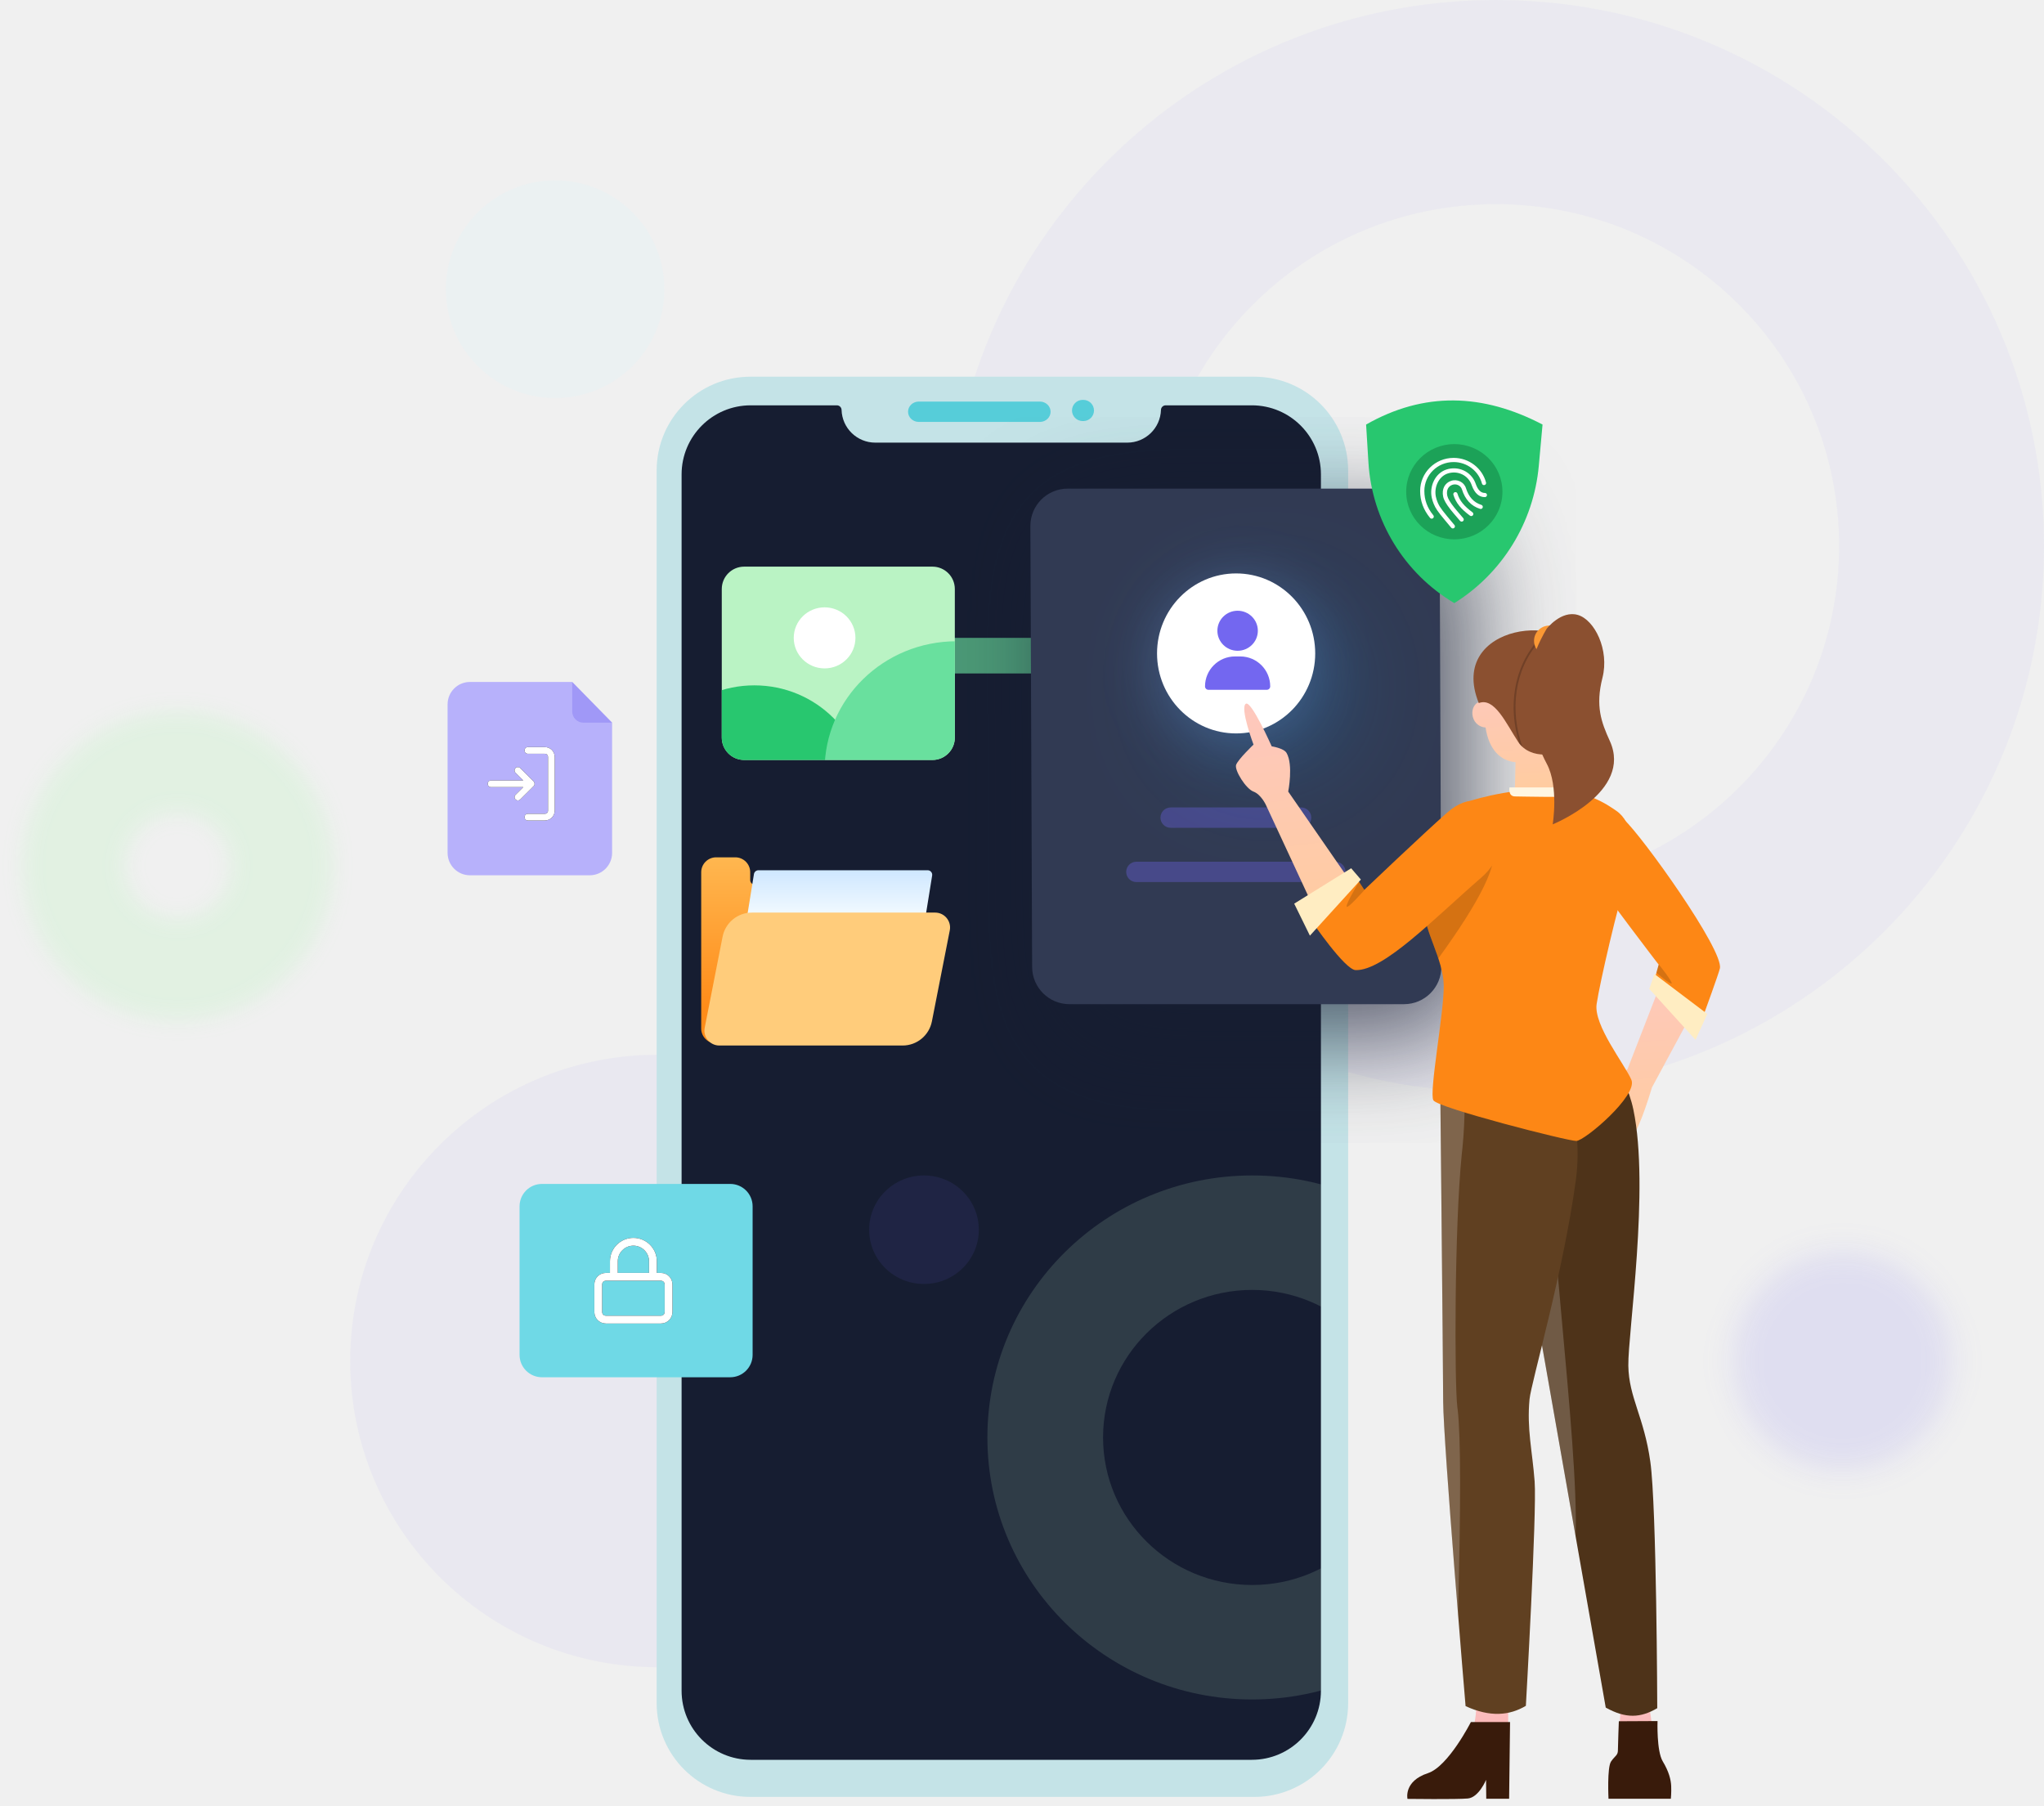
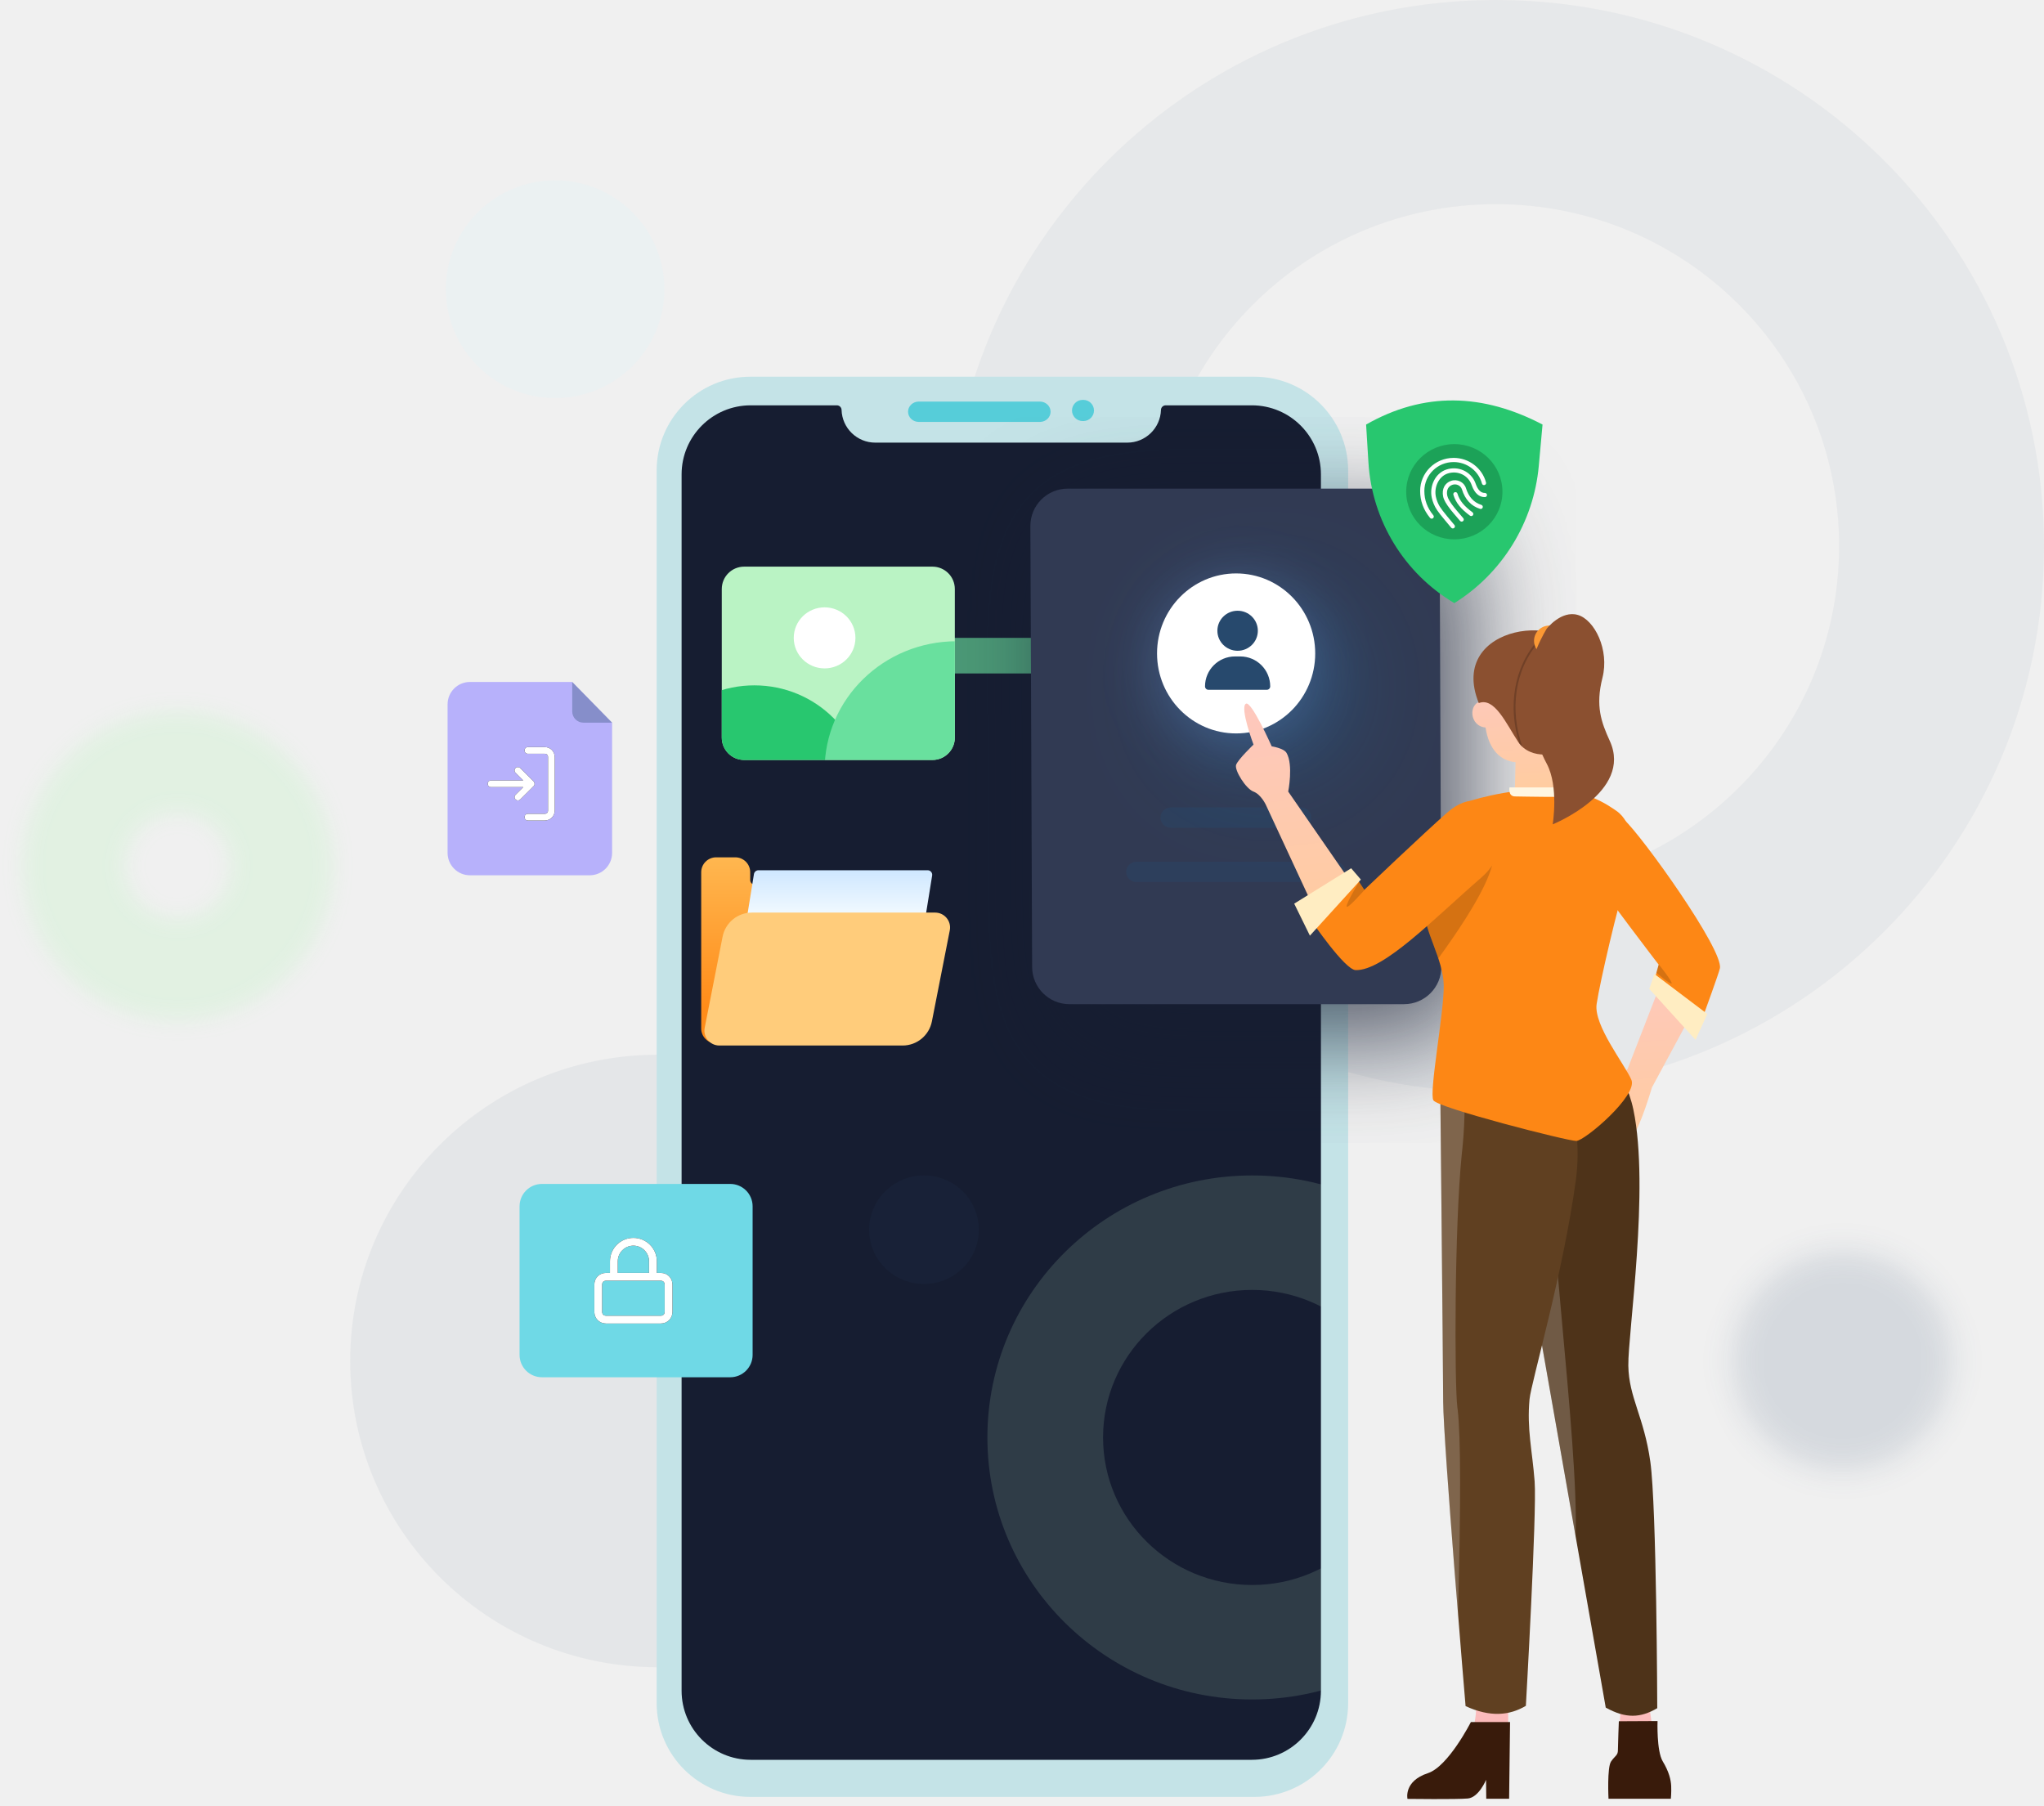
<svg xmlns="http://www.w3.org/2000/svg" width="548" height="484" viewBox="0 0 548 484" fill="none">
  <g id="Illustration">
    <g id="Shape">
-       <path id="Oval" opacity="0.053" fill-rule="evenodd" clip-rule="evenodd" d="M548 146.415C548 65.552 482.211 0 401.056 0C319.901 0 254.111 65.552 254.111 146.415C254.111 227.278 319.901 292.831 401.056 292.831C482.211 292.831 548 227.278 548 146.415ZM309.044 146.415C309.044 95.781 350.239 54.735 401.056 54.735C451.872 54.735 493.067 95.781 493.067 146.415C493.067 197.049 451.872 238.096 401.056 238.096C350.239 238.096 309.044 197.049 309.044 146.415Z" fill="#7367F0" />
+       <path id="Oval" opacity="0.053" fill-rule="evenodd" clip-rule="evenodd" d="M548 146.415C548 65.552 482.211 0 401.056 0C319.901 0 254.111 65.552 254.111 146.415C254.111 227.278 319.901 292.831 401.056 292.831C482.211 292.831 548 227.278 548 146.415ZM309.044 146.415C309.044 95.781 350.239 54.735 401.056 54.735C451.872 54.735 493.067 95.781 493.067 146.415C493.067 197.049 451.872 238.096 401.056 238.096C350.239 238.096 309.044 197.049 309.044 146.415Z" fill="#27496d" />
      <g id="Oval_2" opacity="0.141" filter="url(#filter0_f)">
        <path fill-rule="evenodd" clip-rule="evenodd" d="M89.314 232.166C89.314 209.243 70.664 190.659 47.657 190.659C24.651 190.659 6 209.243 6 232.166C6 255.09 24.651 273.673 47.657 273.673C70.664 273.673 89.314 255.09 89.314 232.166ZM33.466 232.166C33.466 224.357 39.82 218.027 47.657 218.027C55.495 218.027 61.848 224.357 61.848 232.166C61.848 239.976 55.495 246.306 47.657 246.306C39.82 246.306 33.466 239.976 33.466 232.166Z" fill="#8BF78F" />
      </g>
-       <ellipse id="Oval_3" cx="176.29" cy="364.898" rx="82.399" ry="82.102" fill="#7367F0" fill-opacity="0.061" />
+       <ellipse id="Oval_3" cx="176.29" cy="364.898" rx="82.399" ry="82.102" fill="#27496d" fill-opacity="0.061" />
      <ellipse id="Oval_4" opacity="0.141" cx="148.825" cy="77.541" rx="29.297" ry="29.192" fill="#CEF5FF" />
      <g id="Oval_5" filter="url(#filter1_f)">
-         <ellipse cx="493.983" cy="364.898" rx="29.297" ry="29.192" fill="#7367F0" fill-opacity="0.136" />
+         <ellipse cx="493.983" cy="364.898" rx="29.297" ry="29.192" fill="#27496d" fill-opacity="0.136" />
      </g>
    </g>
    <g id="File Organizer">
      <g id="Phone3">
        <path id="Rectangle" fill-rule="evenodd" clip-rule="evenodd" d="M176.051 126.137C176.051 112.254 187.305 101 201.188 101H336.301C350.184 101 361.438 112.254 361.438 126.137V456.637C361.438 470.52 350.184 481.774 336.301 481.774H201.188C187.305 481.774 176.051 470.52 176.051 456.637V126.137Z" fill="#C4E3E7" />
        <g id="Group 48">
          <path id="Rectangle_2" fill-rule="evenodd" clip-rule="evenodd" d="M182.737 127.195C182.737 116.966 191.03 108.673 201.259 108.673H224.364C225.046 108.673 225.605 109.216 225.625 109.898V109.898C225.768 114.787 229.772 118.676 234.663 118.676H302.219C307.11 118.676 311.114 114.787 311.257 109.898V109.898C311.277 109.216 311.835 108.673 312.518 108.673H335.622C345.852 108.673 354.144 116.966 354.144 127.195V453.306C354.144 463.535 345.852 471.828 335.622 471.828H201.259C191.03 471.828 182.737 463.535 182.737 453.306V127.195Z" fill="#161D31" />
          <mask id="mask0" mask-type="alpha" maskUnits="userSpaceOnUse" x="182" y="108" width="173" height="364">
            <path id="Rectangle_3" fill-rule="evenodd" clip-rule="evenodd" d="M182.737 127.195C182.737 116.966 191.03 108.673 201.259 108.673H224.364C225.046 108.673 225.605 109.216 225.625 109.898V109.898C225.768 114.787 229.772 118.676 234.663 118.676H302.219C307.11 118.676 311.114 114.787 311.257 109.898V109.898C311.277 109.216 311.835 108.673 312.518 108.673H335.622C345.852 108.673 354.144 116.966 354.144 127.195V453.306C354.144 463.535 345.852 471.828 335.622 471.828H201.259C191.03 471.828 182.737 463.535 182.737 453.306V127.195Z" fill="white" />
          </mask>
          <g mask="url(#mask0)">
-             <ellipse id="Oval_6" opacity="0.099" cx="247.722" cy="329.703" rx="14.702" ry="14.55" fill="#7367F0" />
+             <ellipse id="Oval_6" opacity="0.099" cx="247.722" cy="329.703" rx="14.702" ry="14.55" fill="#27496d" />
            <path id="Oval_7" opacity="0.141" fill-rule="evenodd" clip-rule="evenodd" d="M335.704 315.153C374.906 315.153 406.686 346.604 406.686 385.401C406.686 424.198 374.906 455.649 335.704 455.649C296.501 455.649 264.722 424.198 264.722 385.401C264.722 346.604 296.501 315.153 335.704 315.153ZM335.704 345.844C313.629 345.844 295.733 363.555 295.733 385.401C295.733 407.248 313.629 424.958 335.704 424.958C357.779 424.958 375.674 407.248 375.674 385.401C375.674 363.555 357.779 345.844 335.704 345.844Z" fill="#C8F5D0" />
            <path id="Rectangle_4" fill-rule="evenodd" clip-rule="evenodd" d="M203.617 175.795C203.617 173.158 205.755 171.021 208.391 171.021H329.781C332.417 171.021 334.555 173.158 334.555 175.795V175.795C334.555 178.431 332.417 180.569 329.781 180.569H208.391C205.755 180.569 203.617 178.431 203.617 175.795V175.795Z" fill="#68DE9E" fill-opacity="0.642" />
          </g>
        </g>
        <path id="Path" d="M278.793 107.666C280.378 107.666 281.664 108.888 281.664 110.394C281.664 111.868 280.435 113.068 278.898 113.121L278.793 113.122H246.324C244.738 113.122 243.452 111.901 243.452 110.394C243.452 108.921 244.681 107.721 246.218 107.668L246.324 107.666H278.793Z" fill="#56CDD9" />
        <path id="Path_2" d="M290.429 107.211C292.015 107.211 293.301 108.484 293.301 110.053C293.301 111.588 292.072 112.838 290.535 112.893L290.429 112.895H290.279C288.693 112.895 287.407 111.623 287.407 110.053C287.407 108.519 288.636 107.268 290.173 107.213L290.279 107.211H290.429Z" fill="#56CDD9" />
      </g>
      <g id="Icon54">
        <g id="Group 37">
          <path id="Rectangle_5" fill-rule="evenodd" clip-rule="evenodd" d="M187.996 233.861C187.996 231.652 189.787 229.861 191.996 229.861L197.132 229.861C199.341 229.861 201.132 231.652 201.132 233.861V235.965C201.132 236.638 201.678 237.184 202.351 237.184H243.654C245.864 237.184 247.654 238.975 247.654 241.184V275.755C247.654 277.964 245.864 279.755 243.654 279.755H191.996C189.787 279.755 187.996 277.964 187.996 275.755V233.861Z" fill="url(#paint0_linear)" />
          <path id="Rectangle_6" fill-rule="evenodd" clip-rule="evenodd" d="M202.134 234.351C202.23 233.76 202.74 233.326 203.338 233.326H248.707C249.458 233.326 250.031 233.998 249.911 234.739L243.1 276.997C243.005 277.588 242.495 278.022 241.897 278.022H196.527C195.776 278.022 195.204 277.35 195.323 276.609L202.134 234.351Z" fill="url(#paint1_linear)" />
          <path id="Rectangle_7" fill-rule="evenodd" clip-rule="evenodd" d="M250.713 244.677C253.232 244.677 255.124 246.976 254.638 249.448L249.842 273.86C249.105 277.612 245.816 280.318 241.992 280.318H192.858C190.34 280.318 188.448 278.018 188.933 275.547L193.73 251.135C194.467 247.383 197.756 244.677 201.579 244.677L250.713 244.677Z" fill="#FFCC7B" />
        </g>
      </g>
      <g id="Group 28">
        <path id="Rectangle_8" fill-rule="evenodd" clip-rule="evenodd" d="M120 188.842C120 185.528 122.686 182.842 126 182.842H153.414L164.105 193.754V228.675C164.105 231.989 161.419 234.675 158.105 234.675H126C122.686 234.675 120 231.989 120 228.675V188.842Z" fill="#B7B1FB" />
        <g id="Icon">
          <path id="Mask" fill-rule="evenodd" clip-rule="evenodd" d="M146.031 219.984C147.557 219.984 148.724 218.821 148.724 217.3V202.986C148.724 201.465 147.557 200.302 146.031 200.302H141.543C141.005 200.302 140.646 200.66 140.646 201.197C140.646 201.734 141.005 202.092 141.543 202.092H146.031C146.57 202.092 146.929 202.45 146.929 202.986V217.3C146.929 217.837 146.57 218.195 146.031 218.195H141.543C141.005 218.195 140.646 218.553 140.646 219.089C140.646 219.626 141.005 219.984 141.543 219.984H146.031ZM143.249 209.785C143.338 210.054 143.338 210.322 143.249 210.501C143.249 210.591 143.159 210.68 143.069 210.77L139.479 214.348C139.299 214.527 139.03 214.616 138.85 214.616C138.671 214.616 138.401 214.527 138.222 214.348C137.863 213.99 137.863 213.453 138.222 213.096L140.286 211.038H131.669C131.131 211.038 130.771 210.68 130.771 210.143C130.771 209.607 131.131 209.249 131.669 209.249H140.286L138.222 207.191C137.863 206.833 137.863 206.296 138.222 205.939C138.581 205.581 139.12 205.581 139.479 205.939L143.069 209.517C143.114 209.562 143.136 209.607 143.159 209.651C143.181 209.696 143.204 209.741 143.249 209.785Z" fill="black" />
          <mask id="mask1" mask-type="alpha" maskUnits="userSpaceOnUse" x="130" y="200" width="19" height="20">
            <path id="Mask_2" fill-rule="evenodd" clip-rule="evenodd" d="M146.031 219.984C147.557 219.984 148.724 218.821 148.724 217.3V202.986C148.724 201.465 147.557 200.302 146.031 200.302H141.543C141.005 200.302 140.646 200.66 140.646 201.197C140.646 201.734 141.005 202.092 141.543 202.092H146.031C146.57 202.092 146.929 202.45 146.929 202.986V217.3C146.929 217.837 146.57 218.195 146.031 218.195H141.543C141.005 218.195 140.646 218.553 140.646 219.089C140.646 219.626 141.005 219.984 141.543 219.984H146.031ZM143.249 209.785C143.338 210.054 143.338 210.322 143.249 210.501C143.249 210.591 143.159 210.68 143.069 210.77L139.479 214.348C139.299 214.527 139.03 214.616 138.85 214.616C138.671 214.616 138.401 214.527 138.222 214.348C137.863 213.99 137.863 213.453 138.222 213.096L140.286 211.038H131.669C131.131 211.038 130.771 210.68 130.771 210.143C130.771 209.607 131.131 209.249 131.669 209.249H140.286L138.222 207.191C137.863 206.833 137.863 206.296 138.222 205.939C138.581 205.581 139.12 205.581 139.479 205.939L143.069 209.517C143.114 209.562 143.136 209.607 143.159 209.651C143.181 209.696 143.204 209.741 143.249 209.785Z" fill="white" />
          </mask>
          <g mask="url(#mask1)">
            <g id="Icon Color">
              <rect id="ð¨ Icon Color" x="128.977" y="199.408" width="21.543" height="21.471" fill="white" />
            </g>
          </g>
        </g>
-         <path id="Path_3" opacity="0.34" d="M164.106 193.754H156.414C154.757 193.754 153.414 192.411 153.414 190.754V182.842L164.106 193.754Z" fill="#7367F0" />
+         <path id="Path_3" opacity="0.34" d="M164.106 193.754H156.414C154.757 193.754 153.414 192.411 153.414 190.754V182.842L164.106 193.754Z" fill="#27496d" />
      </g>
      <g id="Group">
        <path id="Rectangle_9" fill-rule="evenodd" clip-rule="evenodd" d="M139.296 323.427C139.296 320.113 141.982 317.427 145.296 317.427H195.778C199.092 317.427 201.778 320.113 201.778 323.427V363.26C201.778 366.574 199.092 369.26 195.778 369.26H145.296C141.982 369.26 139.296 366.574 139.296 363.26V323.427Z" fill="#6FD9E6" />
        <g id="Icon_2">
          <path id="Mask_3" fill-rule="evenodd" clip-rule="evenodd" d="M177.147 341.283H176.1V338.152C176.1 334.708 173.272 331.89 169.816 331.89C166.36 331.89 163.533 334.708 163.533 338.152V341.283H162.485C160.705 341.283 159.344 342.64 159.344 344.415V351.721C159.344 353.495 160.705 354.852 162.485 354.852H177.147C178.927 354.852 180.289 353.495 180.289 351.721V344.415C180.289 342.64 178.927 341.283 177.147 341.283ZM165.627 338.152C165.627 335.856 167.512 333.977 169.816 333.977C172.12 333.977 174.005 335.856 174.005 338.152V341.283H165.627V338.152ZM177.147 352.764C177.775 352.764 178.194 352.347 178.194 351.721V344.415C178.194 343.788 177.775 343.371 177.147 343.371H162.485C161.857 343.371 161.438 343.788 161.438 344.415V351.721C161.438 352.347 161.857 352.764 162.485 352.764H177.147Z" fill="black" />
          <mask id="mask2" mask-type="alpha" maskUnits="userSpaceOnUse" x="159" y="331" width="22" height="24">
            <path id="Mask_4" fill-rule="evenodd" clip-rule="evenodd" d="M177.147 341.283H176.1V338.152C176.1 334.708 173.272 331.89 169.816 331.89C166.36 331.89 163.533 334.708 163.533 338.152V341.283H162.485C160.705 341.283 159.344 342.64 159.344 344.415V351.721C159.344 353.495 160.705 354.852 162.485 354.852H177.147C178.927 354.852 180.289 353.495 180.289 351.721V344.415C180.289 342.64 178.927 341.283 177.147 341.283ZM165.627 338.152C165.627 335.856 167.512 333.977 169.816 333.977C172.12 333.977 174.005 335.856 174.005 338.152V341.283H165.627V338.152ZM177.147 352.764C177.775 352.764 178.194 352.347 178.194 351.721V344.415C178.194 343.788 177.775 343.371 177.147 343.371H162.485C161.857 343.371 161.438 343.788 161.438 344.415V351.721C161.438 352.347 161.857 352.764 162.485 352.764H177.147Z" fill="white" />
          </mask>
          <g mask="url(#mask2)">
            <g id="Icon Color_2">
              <rect id="ð¨ Icon Color_2" x="157.249" y="330.846" width="25.134" height="25.049" fill="white" />
            </g>
          </g>
        </g>
      </g>
      <g id="Group 34">
        <path id="Rectangle_10" d="M193.509 157.924C193.509 154.61 196.195 151.924 199.509 151.924H249.991C253.305 151.924 255.991 154.61 255.991 157.924V197.757C255.991 201.071 253.305 203.757 249.991 203.757H199.509C196.195 203.757 193.509 201.071 193.509 197.757V157.924Z" fill="#BAF3C4" />
        <mask id="mask3" mask-type="alpha" maskUnits="userSpaceOnUse" x="193" y="151" width="63" height="53">
          <path id="Rectangle_11" d="M193.509 157.924C193.509 154.61 196.195 151.924 199.509 151.924H249.991C253.305 151.924 255.991 154.61 255.991 157.924V197.757C255.991 201.071 253.305 203.757 249.991 203.757H199.509C196.195 203.757 193.509 201.071 193.509 197.757V157.924Z" fill="white" />
        </mask>
        <g mask="url(#mask3)">
          <ellipse id="Oval_8" cx="221.074" cy="171.021" rx="8.27" ry="8.184" fill="white" />
          <ellipse id="Oval_9" cx="202.238" cy="213.306" rx="29.863" ry="29.554" fill="#28C76F" />
          <ellipse id="Oval_10" cx="256.45" cy="206.485" rx="35.376" ry="34.556" fill="#69E09E" />
        </g>
      </g>
      <g id="Group 23">
        <g id="Rectangle_12" filter="url(#filter2_d)">
          <path fill-rule="evenodd" clip-rule="evenodd" d="M276.246 141.049C276.224 135.51 280.708 131.009 286.246 131.009L375.958 131.009C381.465 131.009 385.936 135.462 385.958 140.969L386.429 259.191C386.451 264.729 381.968 269.231 376.429 269.231H286.718C281.21 269.231 276.74 264.778 276.718 259.271L276.246 141.049Z" fill="#313A53" />
        </g>
-         <path id="Rectangle_13" opacity="0.34" d="M311.123 219.216C311.123 217.71 312.344 216.488 313.851 216.488H348.825C350.332 216.488 351.553 217.71 351.553 219.216V219.216C351.553 220.723 350.332 221.944 348.825 221.944H313.851C312.344 221.944 311.123 220.723 311.123 219.216V219.216Z" fill="#7367F0" />
-         <path id="Rectangle_14" opacity="0.34" d="M301.935 233.766C301.935 232.259 303.156 231.038 304.663 231.038H358.014C359.52 231.038 360.742 232.259 360.742 233.766V233.766C360.742 235.273 359.52 236.494 358.014 236.494H304.663C303.156 236.494 301.935 235.273 301.935 233.766V233.766Z" fill="#7367F0" />
+         <path id="Rectangle_13" opacity="0.34" d="M311.123 219.216C311.123 217.71 312.344 216.488 313.851 216.488H348.825C350.332 216.488 351.553 217.71 351.553 219.216V219.216C351.553 220.723 350.332 221.944 348.825 221.944H313.851C312.344 221.944 311.123 220.723 311.123 219.216V219.216Z" fill="#27496d" />
+         <path id="Rectangle_14" opacity="0.34" d="M301.935 233.766C301.935 232.259 303.156 231.038 304.663 231.038H358.014C359.52 231.038 360.742 232.259 360.742 233.766V233.766C360.742 235.273 359.52 236.494 358.014 236.494H304.663C303.156 236.494 301.935 235.273 301.935 233.766V233.766Z" fill="#27496d" />
        <g id="Icon8">
          <g id="Oval_11" filter="url(#filter3_dd)">
            <ellipse cx="331.407" cy="175.192" rx="21.203" ry="21.45" fill="white" />
          </g>
          <g id="Group 70">
-             <path id="Combined Shape" fill-rule="evenodd" clip-rule="evenodd" d="M331.807 174.481C334.802 174.481 337.231 172.078 337.231 169.113C337.231 166.149 334.802 163.746 331.807 163.746C328.811 163.746 326.383 166.149 326.383 169.113C326.383 172.078 328.811 174.481 331.807 174.481ZM331.097 176.001C326.663 176.001 323.068 179.595 323.068 184.029C323.068 184.536 323.479 184.947 323.986 184.947H339.628C340.134 184.947 340.545 184.536 340.545 184.029C340.545 179.595 336.951 176.001 332.517 176.001H331.097Z" fill="#7367F0" />
+             <path id="Combined Shape" fill-rule="evenodd" clip-rule="evenodd" d="M331.807 174.481C334.802 174.481 337.231 172.078 337.231 169.113C337.231 166.149 334.802 163.746 331.807 163.746C328.811 163.746 326.383 166.149 326.383 169.113C326.383 172.078 328.811 174.481 331.807 174.481ZM331.097 176.001C326.663 176.001 323.068 179.595 323.068 184.029C323.068 184.536 323.479 184.947 323.986 184.947H339.628C340.134 184.947 340.545 184.536 340.545 184.029C340.545 179.595 336.951 176.001 332.517 176.001H331.097Z" fill="#27496d" />
          </g>
        </g>
      </g>
      <g id="Wom3.5">
        <g id="RArm">
          <path id="Path_4" fill-rule="evenodd" clip-rule="evenodd" d="M436.346 286.631C436.346 286.631 426.071 296.69 426.701 297.674C427.331 298.664 432.509 296.363 432.509 296.363C432.509 296.363 426.049 306.93 427.378 307.742C428.707 308.554 435.504 306.91 437.588 304.732C439.672 302.554 442.889 291.562 442.889 291.562L458.517 262.597L447.183 258.715L436.346 286.631Z" fill="url(#paint2_linear)" />
          <path id="Path_5" fill-rule="evenodd" clip-rule="evenodd" d="M425.853 233.087C430.168 239.723 444.693 258.633 444.693 258.633L443.635 262.406L456.984 271.463C456.984 271.463 460.776 261.095 461.105 259.636C462.19 254.825 440.26 224.12 435.35 219.683C427.618 212.697 419.258 222.947 425.853 233.087Z" fill="#FD8715" />
          <path id="Path_6" fill-rule="evenodd" clip-rule="evenodd" d="M448.166 263.653C448.415 263.173 444.716 258.565 444.716 258.565L444.089 260.806C444.089 260.806 447.917 264.134 448.166 263.653Z" fill="black" fill-opacity="0.16" />
          <path id="Path 70" fill-rule="evenodd" clip-rule="evenodd" d="M443.552 261.14L457.734 271.858L454.574 278.79L442.174 265.14L443.552 261.14Z" fill="#FFEDC2" />
        </g>
        <g id="RLeg">
          <path id="Path_7" fill-rule="evenodd" clip-rule="evenodd" d="M434.6 456.208L433.812 469.49L443.91 469.75L442.012 456.208H434.6Z" fill="url(#paint3_linear)" />
          <path id="Path_8" fill-rule="evenodd" clip-rule="evenodd" d="M444.389 461.44C444.389 461.44 444.105 469.439 445.779 472.232C447.463 475.024 447.974 477.189 448.048 478.859C448.128 480.65 447.957 482.272 447.957 482.272H431.244C431.244 482.272 430.826 473.856 431.933 472.269C433.039 470.683 433.766 470.655 433.766 469.253C433.774 467.851 434.014 461.493 434.014 461.493L444.389 461.44Z" fill="#391B0B" />
          <path id="Path_9" fill-rule="evenodd" clip-rule="evenodd" d="M399.024 278.88L425.219 276.062L425.604 276.416C427.471 278.176 435.584 286.352 437.916 297.527C442.317 318.624 436.426 357.589 436.557 366.134C436.681 374.678 440.761 379.833 442.456 391.914C444.152 403.995 444.312 457.987 444.312 457.987C439.817 460.623 435.861 460.812 430.502 457.828L399.024 278.88Z" fill="#4E3319" />
          <path id="Path_10" fill-rule="evenodd" clip-rule="evenodd" d="M422.423 411.899L399.024 278.88L413.589 277.313C414.238 323.523 423.295 385.987 422.423 411.899Z" fill="white" fill-opacity="0.192" />
        </g>
        <g id="LLeg">
          <path id="Path_11" fill-rule="evenodd" clip-rule="evenodd" d="M404.39 454.811L395.779 454.949C395.779 454.949 396.345 463.795 393.034 466.791L392.853 466.948C388.856 470.263 404.277 469.067 404.277 469.067L404.39 454.811Z" fill="url(#paint4_linear)" />
          <path id="Path_12" fill-rule="evenodd" clip-rule="evenodd" d="M404.847 461.706L404.599 482.264L398.467 482.269L398.414 477.203C398.414 477.203 396.48 481.926 393.524 482.199C390.56 482.472 377.35 482.304 377.35 482.304C377.35 482.304 376.252 477.562 382.828 475.408C388.297 473.618 394.345 461.706 394.345 461.706H404.847Z" fill="#391B0B" />
          <path id="Path_13" fill-rule="evenodd" clip-rule="evenodd" d="M386.031 280.708L415.445 279.722L415.665 280.124C417.092 282.804 424.913 298.489 422.498 316.319C419.109 341.345 410.492 370.683 410.07 375.165C409.318 383.155 410.822 388.941 411.439 397.194C412.056 405.448 409.087 457.355 409.087 457.355C404.722 459.953 399.528 460.463 392.925 457.434C392.925 457.434 386.964 386.928 386.92 375.77C386.876 364.612 386.031 280.708 386.031 280.708Z" fill="#604021" />
          <path id="Path_14" fill-rule="evenodd" clip-rule="evenodd" d="M392.084 307.777L391.889 309.631C389.928 329.183 389.943 370.705 390.702 377.109L390.806 377.934C391.648 385.16 391.676 403.505 390.888 432.97L389.864 420.255C387.921 395.79 386.94 380.961 386.92 375.77L386.884 370.396C386.715 348.67 386.031 280.708 386.031 280.708L392.235 280.5C392.898 291.229 392.847 300.321 392.084 307.777Z" fill="white" fill-opacity="0.192" />
        </g>
        <g id="Head">
          <path id="Path_15" fill-rule="evenodd" clip-rule="evenodd" d="M397.247 188.036C393.628 188.428 393.884 194.725 398.29 195.054C399.19 201.124 402.402 204.016 406.317 204.351L406.1 213.533L423.418 213.523C423.418 213.523 418.542 207.036 418.785 198.157C419.028 189.276 418.622 180.934 418.622 180.934L396.19 181.333L397.247 188.036Z" fill="url(#paint5_linear)" />
          <path id="Path_16" fill-rule="evenodd" clip-rule="evenodd" d="M396.459 188.508C400.674 186.858 403.788 193.961 407.013 198.898C410.239 203.835 418.595 202.996 419.747 198.898C424.107 189.922 427.865 177.72 422.776 176.718C422.06 163.746 387.752 166.809 396.459 188.508Z" fill="#8B5030" />
          <path id="Combined Shape_2" fill-rule="evenodd" clip-rule="evenodd" d="M419.947 171.56H412.536H412.425L412.35 171.642C405.75 178.933 404.266 189.665 407.337 199.352C407.59 199.679 407.867 199.976 408.164 200.246C404.697 190.467 406.016 179.456 412.647 172.06H420.542C420.354 171.886 420.155 171.719 419.947 171.56Z" fill="black" fill-opacity="0.199" />
          <ellipse id="Oval_12" cx="415.413" cy="171.81" rx="4.135" ry="4.092" fill="#FB9934" />
        </g>
        <g id="Body">
          <path id="Path_17" fill-rule="evenodd" clip-rule="evenodd" d="M392.702 215.311C388.838 220.928 382.399 239.993 382.034 244.282C381.622 249.229 386.981 257.11 387.07 264.272C387.148 271.435 383.072 293.001 384.297 295.016C385.512 297.031 420.347 305.95 422.62 305.902C424.883 305.853 439.172 293.714 437.379 289.518C435.576 285.323 427.209 274.898 428.062 269.182C428.904 263.467 433.797 242.37 436.227 235.189C438.647 228.009 437.84 220.47 433.323 217.38C431.088 215.852 425.125 211.508 414.505 211.528C403.885 211.548 393.002 214.875 392.702 215.311Z" fill="#FD8715" />
          <path id="Path 68" fill-rule="evenodd" clip-rule="evenodd" d="M404.693 211.117C404.693 211.117 404.247 213.533 406.203 213.533C408.16 213.533 421.283 213.96 423.06 213.197C424.837 212.433 424.304 211.117 424.304 211.117H404.693Z" fill="#FFF6E1" />
          <path id="Path_18" fill-rule="evenodd" clip-rule="evenodd" d="M387.095 227.46L387.214 227.401C394.369 223.865 398.667 223.709 400.108 226.932C401.971 231.098 397.141 241.108 385.619 256.963C384.037 252.155 381.761 247.57 382.034 244.282C382.246 241.8 384.491 234.369 387.095 227.46Z" fill="black" fill-opacity="0.16" />
        </g>
        <g id="LArm">
          <path id="Path_19" fill-rule="evenodd" clip-rule="evenodd" d="M339.362 215.75C339.362 215.75 338.073 212.981 336.047 212.231C334.021 211.482 330.922 206.519 331.401 205.078C331.88 203.637 336.072 199.64 336.072 199.64C336.072 199.64 332.366 189.799 334.007 188.688C335.457 187.707 340.944 200.103 340.944 200.103C340.944 200.103 344.17 200.584 344.915 201.851C346.791 205.046 345.373 212.231 345.373 212.231L364.416 239.772L355.678 250.86L339.362 215.75Z" fill="url(#paint6_linear)" />
          <path id="Path_20" fill-rule="evenodd" clip-rule="evenodd" d="M387.976 217.886C381.536 223.548 365.782 238.571 365.782 238.571C365.782 238.571 363.441 235.022 363.441 235.022L351.66 246.961C351.66 246.961 360.547 260.007 363.441 260.098C370.982 260.335 384.493 246.246 397.195 235.244C408.583 225.38 399.982 207.33 387.976 217.886Z" fill="#FD8715" />
          <path id="Path_21" fill-rule="evenodd" clip-rule="evenodd" d="M365.829 238.589C365.829 238.589 361.41 243.647 361.045 243.095C360.681 242.544 364.379 236.395 364.379 236.395L365.829 238.589Z" fill="black" fill-opacity="0.16" />
          <path id="Path 69" fill-rule="evenodd" clip-rule="evenodd" d="M364.852 235.826L351.188 250.861L346.979 242.281L362.253 232.795L364.852 235.826Z" fill="#FFEDC2" />
        </g>
        <path id="Path_22" fill-rule="evenodd" clip-rule="evenodd" d="M414.689 168.553C414.689 168.553 418.558 163.565 423.026 164.874C427.494 166.182 431.536 174.204 429.617 181.744C427.707 189.285 429.282 193.586 431.598 198.668C437.82 212.339 416.278 221.019 416.278 221.019C416.278 221.019 417.959 210.889 414.689 204.772C411.322 198.472 409.41 190.394 409.41 185.45C409.41 176.854 414.689 168.553 414.689 168.553Z" fill="#8B5030" />
      </g>
      <g id="Group 39">
        <path id="Rectangle_15" fill-rule="evenodd" clip-rule="evenodd" d="M366.255 113.828C381.822 104.951 397.601 105.476 413.558 113.828L412.552 124.915C411.179 140.047 402.798 153.663 389.906 161.705V161.705V161.705C376.456 153.719 367.833 139.592 366.877 123.979L366.255 113.828Z" fill="#28C76F" />
        <ellipse id="Oval_13" cx="389.907" cy="131.836" rx="12.901" ry="12.767" fill="#1CA258" />
        <g id="Group 40">
          <path id="Path_23" fill-rule="evenodd" clip-rule="evenodd" d="M389.722 122.766C393.825 122.766 397.377 125.503 398.407 129.363C398.487 129.661 398.307 129.967 398.006 130.045C397.704 130.124 397.396 129.946 397.316 129.648C396.416 126.277 393.31 123.883 389.722 123.883C385.385 123.883 381.87 127.35 381.87 131.625C381.87 134.038 382.669 136.208 384.279 138.153C384.476 138.392 384.44 138.744 384.199 138.939C383.958 139.135 383.602 139.1 383.405 138.861C381.633 136.718 380.741 134.299 380.741 131.625C380.741 126.732 384.763 122.766 389.722 122.766Z" fill="white" />
          <path id="Path_24" fill-rule="evenodd" clip-rule="evenodd" d="M387.726 125.908C390.921 124.819 394.369 126.395 395.547 129.476L395.612 129.652C396.217 131.392 397.041 132.18 398.095 132.167C398.407 132.163 398.662 132.41 398.666 132.718C398.67 133.027 398.421 133.28 398.109 133.284C396.538 133.303 395.372 132.239 394.621 130.227L394.544 130.015C393.637 127.407 390.764 126.054 388.094 126.964C385.691 127.783 384.406 130.678 384.971 133.23C385.081 133.727 385.22 134.173 385.399 134.603L385.56 134.974C386.096 136.146 386.793 137.025 389.939 140.768C390.138 141.005 390.106 141.357 389.866 141.554C389.626 141.752 389.271 141.719 389.071 141.482L387.384 139.464C385.359 137.019 384.901 136.322 384.391 135.113L384.355 135.028C384.15 134.537 383.992 134.028 383.868 133.469C383.189 130.403 384.732 126.928 387.726 125.908Z" fill="white" />
          <path id="Path_25" fill-rule="evenodd" clip-rule="evenodd" d="M389.03 128.924C390.684 128.36 392.514 129.24 393.029 130.887C393.77 133.259 395.136 134.733 397.15 135.366C397.447 135.459 397.612 135.773 397.518 136.067C397.423 136.361 397.106 136.524 396.809 136.431C394.425 135.682 392.797 133.924 391.95 131.217C391.627 130.181 390.457 129.619 389.397 129.98C388.269 130.364 387.71 131.442 388.018 132.917C388.174 133.666 388.793 134.687 389.847 136.018L390.026 136.242C390.174 136.426 390.33 136.614 390.498 136.815L392.312 138.939C392.51 139.177 392.477 139.529 392.237 139.725C391.996 139.922 391.64 139.888 391.442 139.651L389.991 137.956L389.628 137.527C389.456 137.322 389.297 137.128 389.144 136.94L388.779 136.478C387.729 135.126 387.104 134.06 386.912 133.143C386.494 131.137 387.343 129.498 389.03 128.924Z" fill="white" />
          <path id="Path_26" fill-rule="evenodd" clip-rule="evenodd" d="M390.034 131.966C390.332 131.876 390.648 132.042 390.739 132.337C391.347 134.302 392.539 135.697 394.78 137.362C395.029 137.547 395.079 137.897 394.892 138.144C394.705 138.39 394.351 138.44 394.102 138.255C391.688 136.461 390.351 134.896 389.66 132.664C389.568 132.369 389.736 132.056 390.034 131.966Z" fill="white" />
        </g>
      </g>
    </g>
  </g>
  <defs>
    <filter id="filter0_f" x="0.563" y="185.223" width="94.187" height="93.887" filterUnits="userSpaceOnUse" color-interpolation-filters="sRGB">
      <feFlood flood-opacity="0" result="BackgroundImageFix" />
      <feBlend mode="normal" in="SourceGraphic" in2="BackgroundImageFix" result="shape" />
      <feGaussianBlur stdDeviation="2.718" result="effect1_foregroundBlur" />
    </filter>
    <filter id="filter1_f" x="456.531" y="327.551" width="74.904" height="74.693" filterUnits="userSpaceOnUse" color-interpolation-filters="sRGB">
      <feFlood flood-opacity="0" result="BackgroundImageFix" />
      <feBlend mode="normal" in="SourceGraphic" in2="BackgroundImageFix" result="shape" />
      <feGaussianBlur stdDeviation="4.077" result="effect1_foregroundBlur" />
    </filter>
    <filter id="filter2_d" x="256.246" y="112.009" width="166.183" height="194.222" filterUnits="userSpaceOnUse" color-interpolation-filters="sRGB">
      <feFlood flood-opacity="0" result="BackgroundImageFix" />
      <feColorMatrix in="SourceAlpha" type="matrix" values="0 0 0 0 0 0 0 0 0 0 0 0 0 0 0 0 0 0 127 0" />
      <feOffset dx="8" dy="9" />
      <feGaussianBlur stdDeviation="14" />
      <feColorMatrix type="matrix" values="0 0 0 0 0.086 0 0 0 0 0.114 0 0 0 0 0.192 0 0 0 0.7 0" />
      <feBlend mode="normal" in2="BackgroundImageFix" result="effect1_dropShadow" />
      <feBlend mode="normal" in="SourceGraphic" in2="effect1_dropShadow" result="shape" />
    </filter>
    <filter id="filter3_dd" x="290.204" y="134.743" width="98.405" height="98.899" filterUnits="userSpaceOnUse" color-interpolation-filters="sRGB">
      <feFlood flood-opacity="0" result="BackgroundImageFix" />
      <feColorMatrix in="SourceAlpha" type="matrix" values="0 0 0 0 0 0 0 0 0 0 0 0 0 0 0 0 0 0 127 0" />
      <feOffset dx="8" dy="9" />
      <feGaussianBlur stdDeviation="14" />
      <feColorMatrix type="matrix" values="0 0 0 0 0.076 0 0 0 0 0.583 0 0 0 0 0.879 0 0 0 0.229 0" />
      <feBlend mode="normal" in2="BackgroundImageFix" result="effect1_dropShadow" />
      <feColorMatrix in="SourceAlpha" type="matrix" values="0 0 0 0 0 0 0 0 0 0 0 0 0 0 0 0 0 0 127 0" />
      <feOffset dy="2" />
      <feGaussianBlur stdDeviation="7.5" />
      <feColorMatrix type="matrix" values="0 0 0 0 0.504 0 0 0 0 0.7 0 0 0 0 1 0 0 0 0.234 0" />
      <feBlend mode="normal" in2="effect1_dropShadow" result="effect2_dropShadow" />
      <feBlend mode="normal" in="SourceGraphic" in2="effect2_dropShadow" result="shape" />
    </filter>
    <linearGradient id="paint0_linear" x1="252.335" y1="270.363" x2="252.335" y2="212.641" gradientUnits="userSpaceOnUse">
      <stop stop-color="#FF8C19" />
      <stop offset="1" stop-color="#FFC967" />
    </linearGradient>
    <linearGradient id="paint1_linear" x1="245.482" y1="247.352" x2="245.482" y2="221.044" gradientUnits="userSpaceOnUse">
      <stop stop-color="#F8FDFF" />
      <stop offset="1" stop-color="#AAD4FF" />
    </linearGradient>
    <linearGradient id="paint2_linear" x1="424.08" y1="245.344" x2="427.481" y2="304.907" gradientUnits="userSpaceOnUse">
      <stop stop-color="#FDC6C6" />
      <stop offset="1" stop-color="#FFCCA1" />
    </linearGradient>
    <linearGradient id="paint3_linear" x1="432.065" y1="452.911" x2="433.457" y2="469.005" gradientUnits="userSpaceOnUse">
      <stop stop-color="#FDC6C6" />
      <stop offset="1" stop-color="#FAB2B2" />
    </linearGradient>
    <linearGradient id="paint4_linear" x1="390.081" y1="451.289" x2="391.397" y2="468.509" gradientUnits="userSpaceOnUse">
      <stop stop-color="#FDC6C6" />
      <stop offset="1" stop-color="#FAB2B2" />
    </linearGradient>
    <linearGradient id="paint5_linear" x1="389.777" y1="172.999" x2="392.621" y2="211.821" gradientUnits="userSpaceOnUse">
      <stop stop-color="#FDC6C6" />
      <stop offset="1" stop-color="#FFCCA1" />
    </linearGradient>
    <linearGradient id="paint6_linear" x1="325.63" y1="173.485" x2="334.537" y2="246.91" gradientUnits="userSpaceOnUse">
      <stop stop-color="#FDC6C6" />
      <stop offset="1" stop-color="#FFCCA1" />
    </linearGradient>
  </defs>
</svg>
